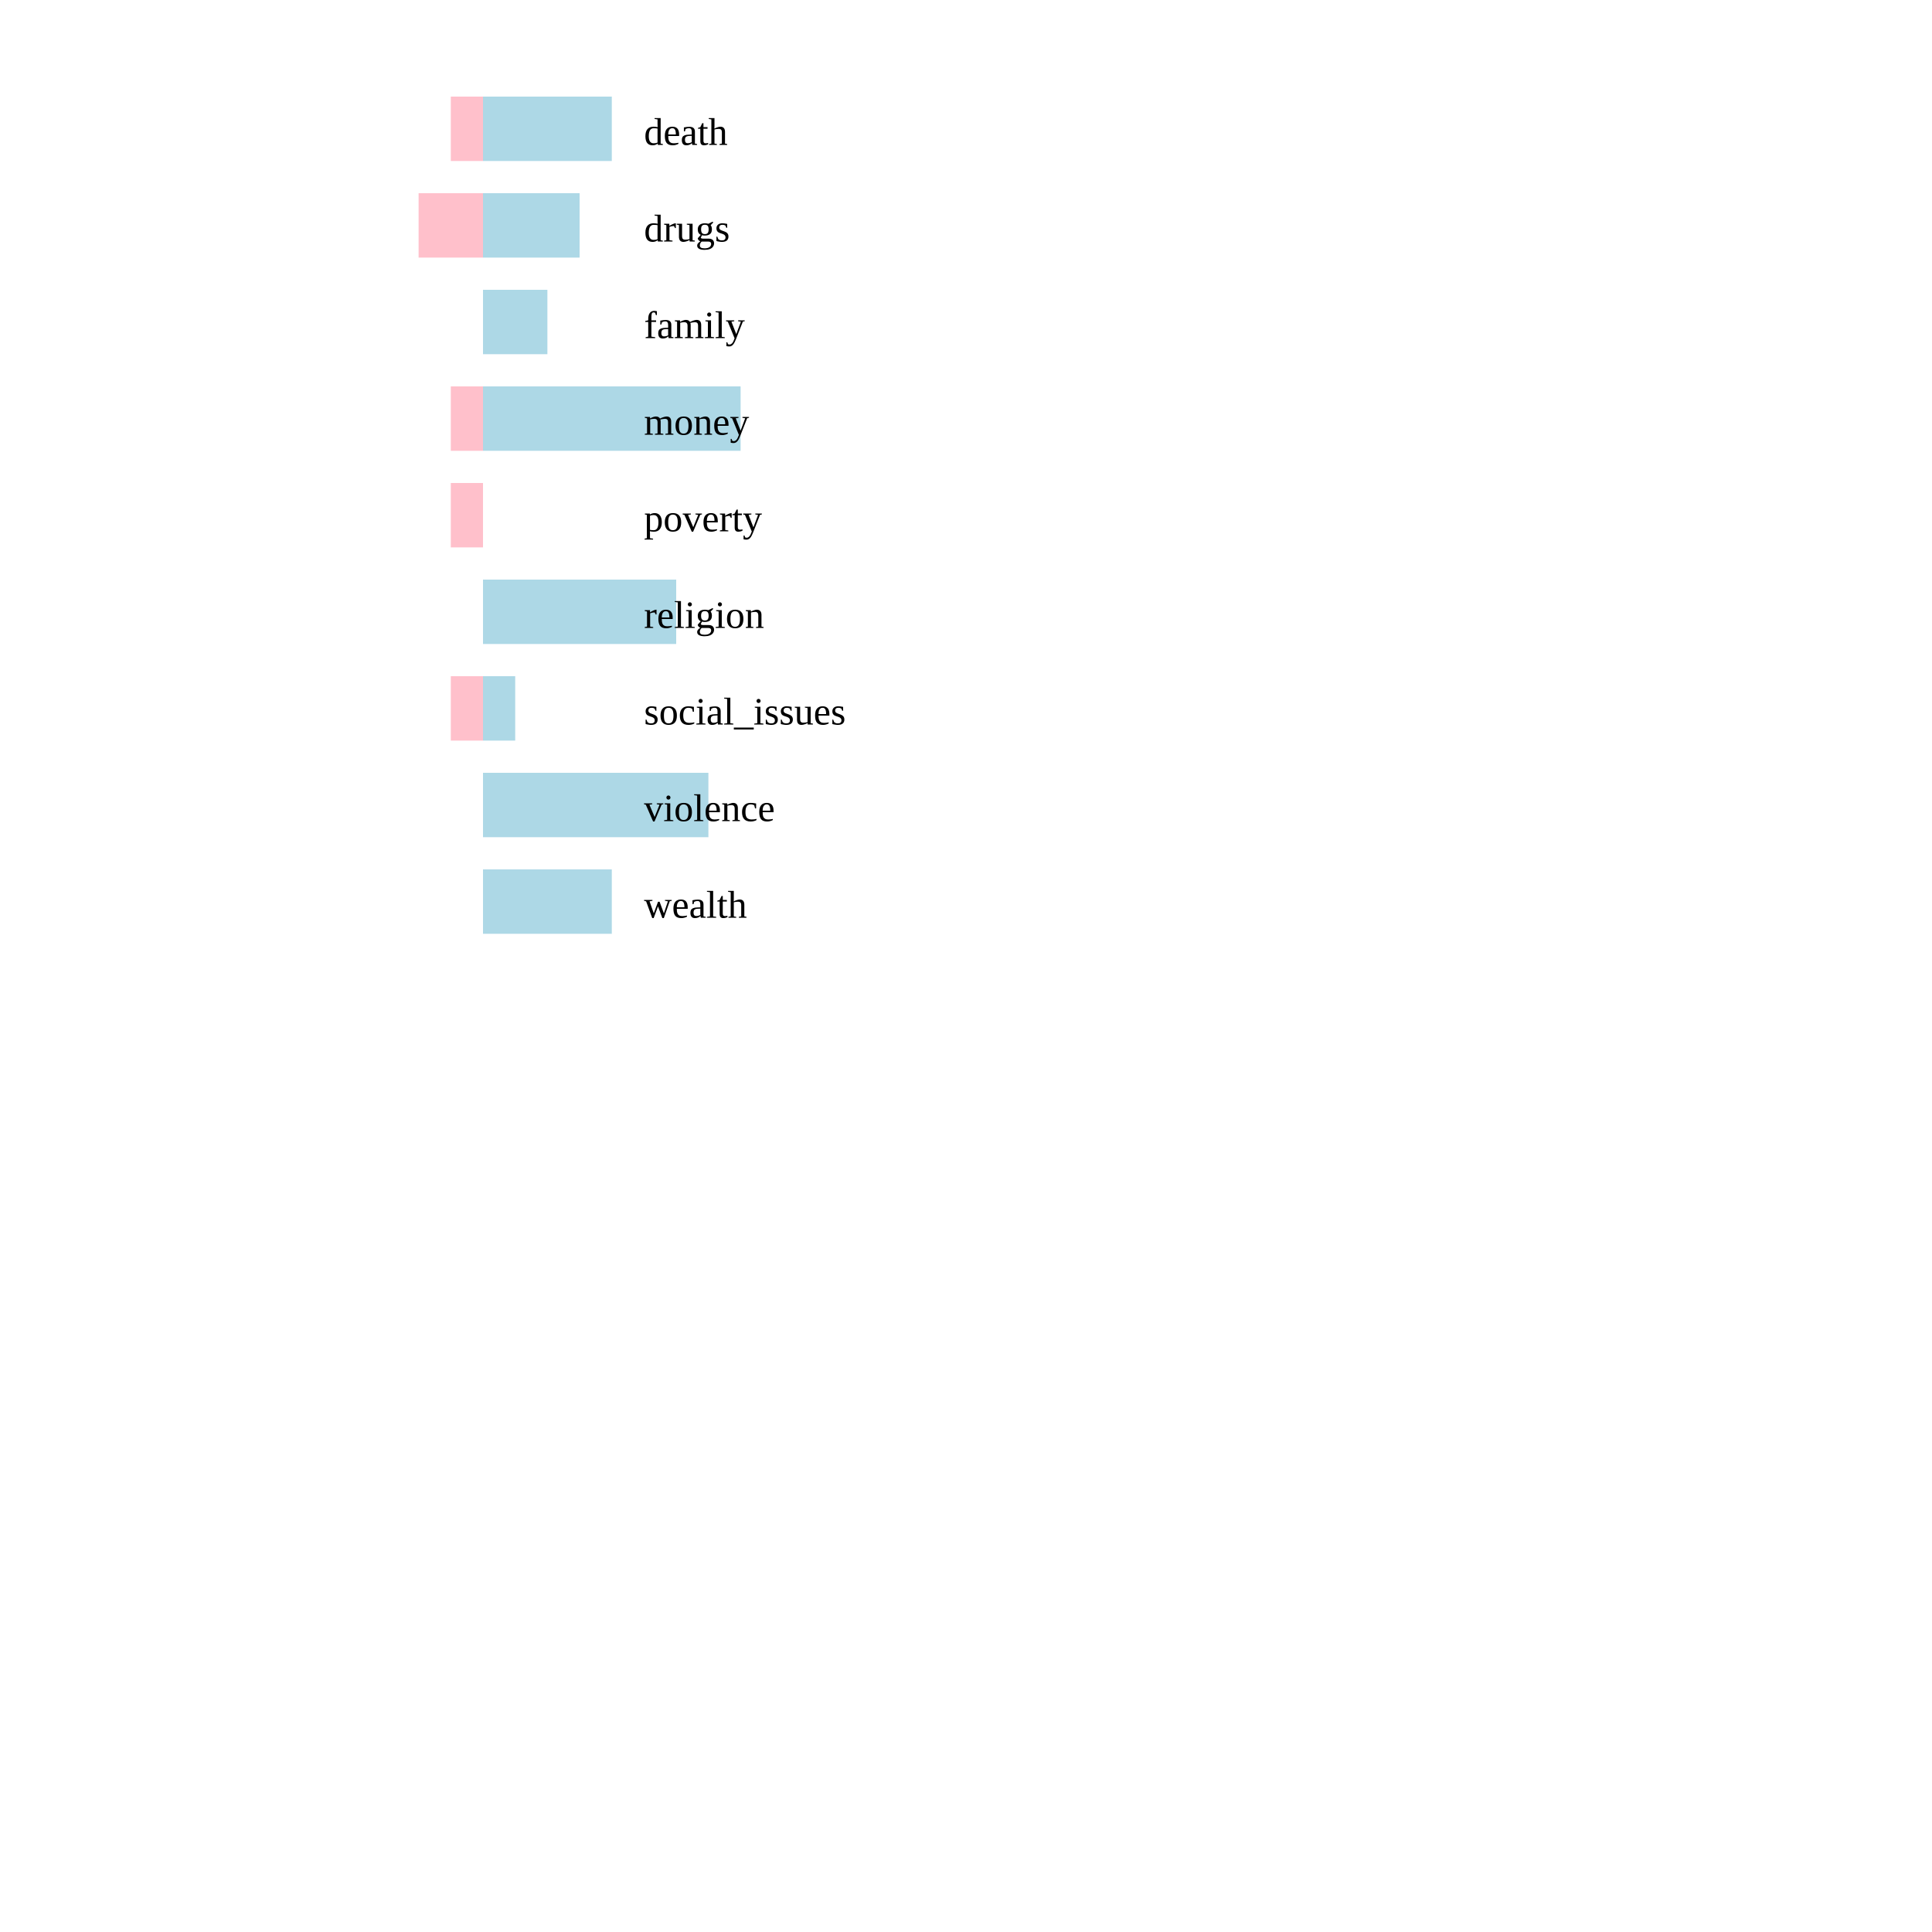
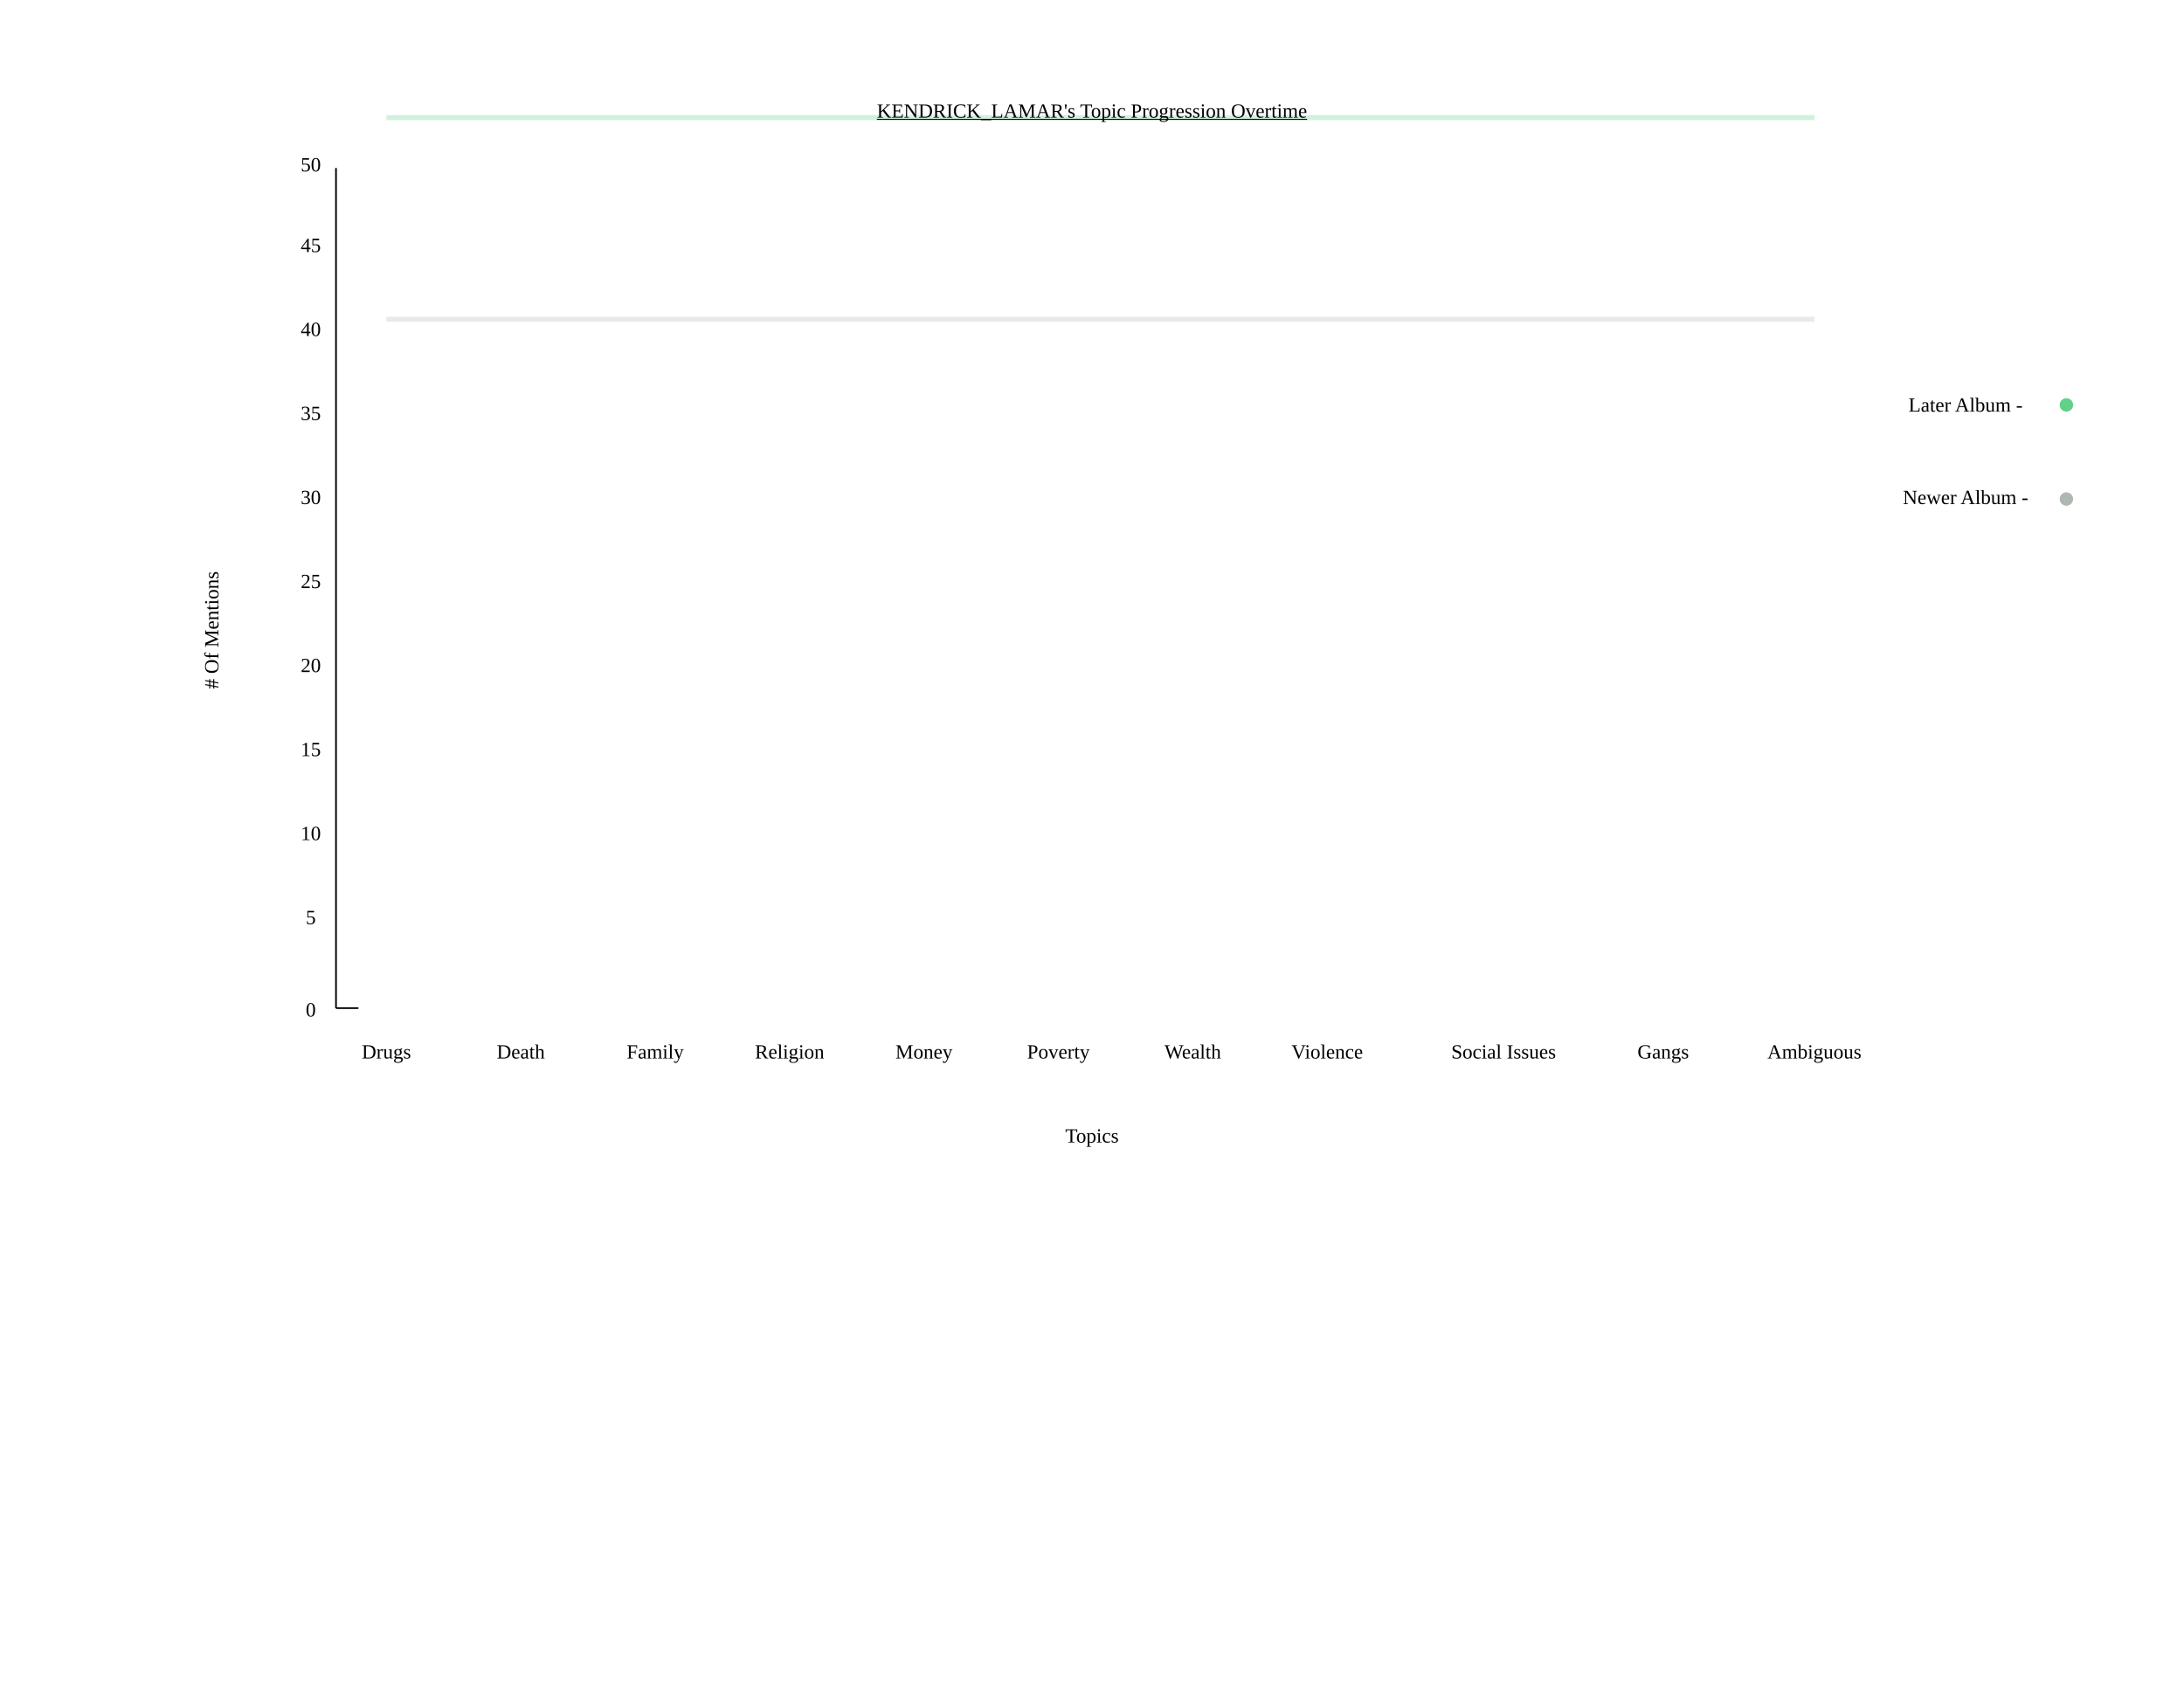
- <svg xmlns="http://www.w3.org/2000/svg" width="600" height="600">
-   <g transform="translate(150, 0)">
-     <rect x="-10" y="30" height="20" width="10" fill="pink" />
-     <rect x="0" y="30" height="20" width="40" fill="lightblue" />
-     <text x="50" y="45">death</text>
-     <rect x="-20" y="60" height="20" width="20" fill="pink" />
-     <rect x="0" y="60" height="20" width="30" fill="lightblue" />
-     <text x="50" y="75">drugs</text>
-     <rect x="-0" y="90" height="20" width="0" fill="pink" />
-     <rect x="0" y="90" height="20" width="20" fill="lightblue" />
-     <text x="50" y="105">family</text>
-     <rect x="-10" y="120" height="20" width="10" fill="pink" />
-     <rect x="0" y="120" height="20" width="80" fill="lightblue" />
-     <text x="50" y="135">money</text>
-     <rect x="-10" y="150" height="20" width="10" fill="pink" />
-     <rect x="0" y="150" height="20" width="0" fill="lightblue" />
-     <text x="50" y="165">poverty</text>
-     <rect x="-0" y="180" height="20" width="0" fill="pink" />
-     <rect x="0" y="180" height="20" width="60" fill="lightblue" />
-     <text x="50" y="195">religion</text>
-     <rect x="-10" y="210" height="20" width="10" fill="pink" />
-     <rect x="0" y="210" height="20" width="10" fill="lightblue" />
-     <text x="50" y="225">social_issues</text>
-     <rect x="-0" y="240" height="20" width="0" fill="pink" />
-     <rect x="0" y="240" height="20" width="70" fill="lightblue" />
-     <text x="50" y="255">violence</text>
-     <rect x="-0" y="270" height="20" width="0" fill="pink" />
-     <rect x="0" y="270" height="20" width="40" fill="lightblue" />
-     <text x="50" y="285">wealth</text>
+ <svg xmlns="http://www.w3.org/2000/svg" width="1300" height="1000">
+   <g transform="translate(200, 600)">
+     <polyline fill="none" stroke="#aeb8b0" stroke-width="3" opacity="0.3" points="                                     30, -410                                     110, -410                                     190,-410                                     270,-410                                     350,-410                                     430,-410                                     510,-410                                     590,-410                                     695,-410                                     790,-410                                     880,-410" />
+     <polyline fill="none" stroke="#61D088" stroke-width="3" opacity="0.3" points="                                     30, -530                                     110, -530                                     190,-530                                     270,-530                                     350,-530                                     430,-530                                     510,-530                                     590,-530                                     695,-530                                     790,-530                                     880,-530" />
+     <line x1="0" x2="13.333" y1="0" y2="0" stroke="black" />
+     <line x1="0" x2="0" y1="0" y2="-500" stroke="black" />
+     <text x="450" y="-530" text-anchor="middle" text-decoration="underline">KENDRICK_LAMAR's Topic Progression Overtime</text>
+     <text x="450" y="80" text-anchor="middle">Topics</text>
+     <text x="200" y="50" transform=" translate(-120,10) rotate(270)"># Of
+                         Mentions</text>
+     <text x="30" y="30" text-anchor="middle">Drugs</text>
+     <text x="110" y="30" text-anchor="middle">Death</text>
+     <text x="190" y="30" text-anchor="middle">Family</text>
+     <text x="270" y="30" text-anchor="middle">Religion</text>
+     <text x="350" y="30" text-anchor="middle">Money</text>
+     <text x="430" y="30" text-anchor="middle">Poverty</text>
+     <text x="510" y="30" text-anchor="middle">Wealth</text>
+     <text x="590" y="30" text-anchor="middle">Violence</text>
+     <text x="695" y="30" text-anchor="middle">Social Issues</text>
+     <text x="790" y="30" text-anchor="middle">Gangs</text>
+     <text x="880" y="30" text-anchor="middle">Ambiguous</text>
+     <text x="-15" y="5" text-anchor="middle">0</text>
+     <text x="-15" y="-50" text-anchor="middle">5</text>
+     <text x="-15" y="-100" text-anchor="middle">10</text>
+     <text x="-15" y="-150" text-anchor="middle">15</text>
+     <text x="-15" y="-200" text-anchor="middle">20</text>
+     <text x="-15" y="-250" text-anchor="middle">25</text>
+     <text x="-15" y="-300" text-anchor="middle">30</text>
+     <text x="-15" y="-350" text-anchor="middle">35</text>
+     <text x="-15" y="-400" text-anchor="middle">40</text>
+     <text x="-15" y="-450" text-anchor="middle">45</text>
+     <text x="-15" y="-498" text-anchor="middle">50</text>
+     <text x="970" y="-355" text-anchor="middle" font-size="12">Later Album
+                         -</text>
+     <text x="970" y="-300" text-anchor="middle" font-size="12">Newer Album
+                         -</text>
+     <circle cx="1030" cy="-359" r="4" fill="#61D088" />
+     <circle cx="1030" cy="-303" r="4" fill="#aeb8b0" />
  </g>
</svg>
